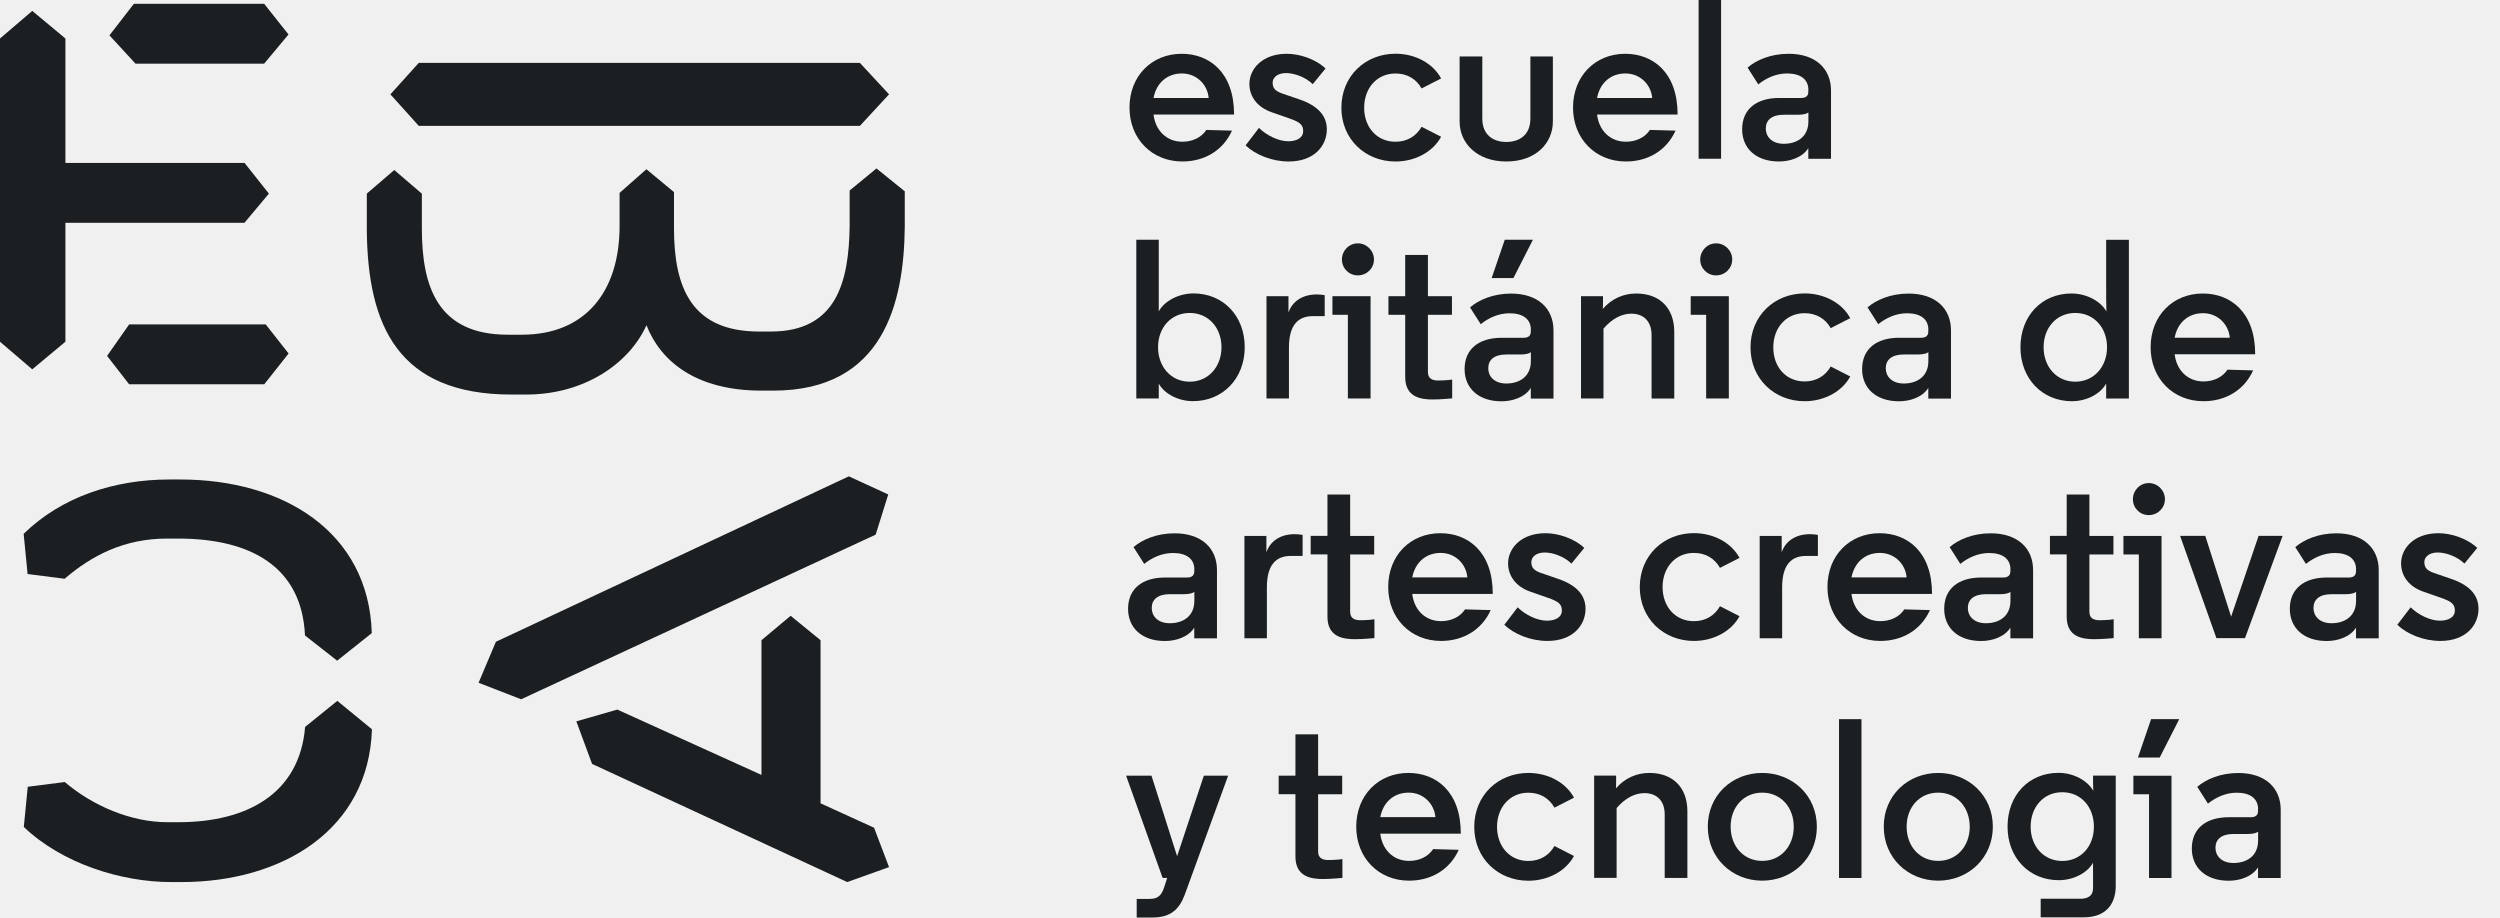
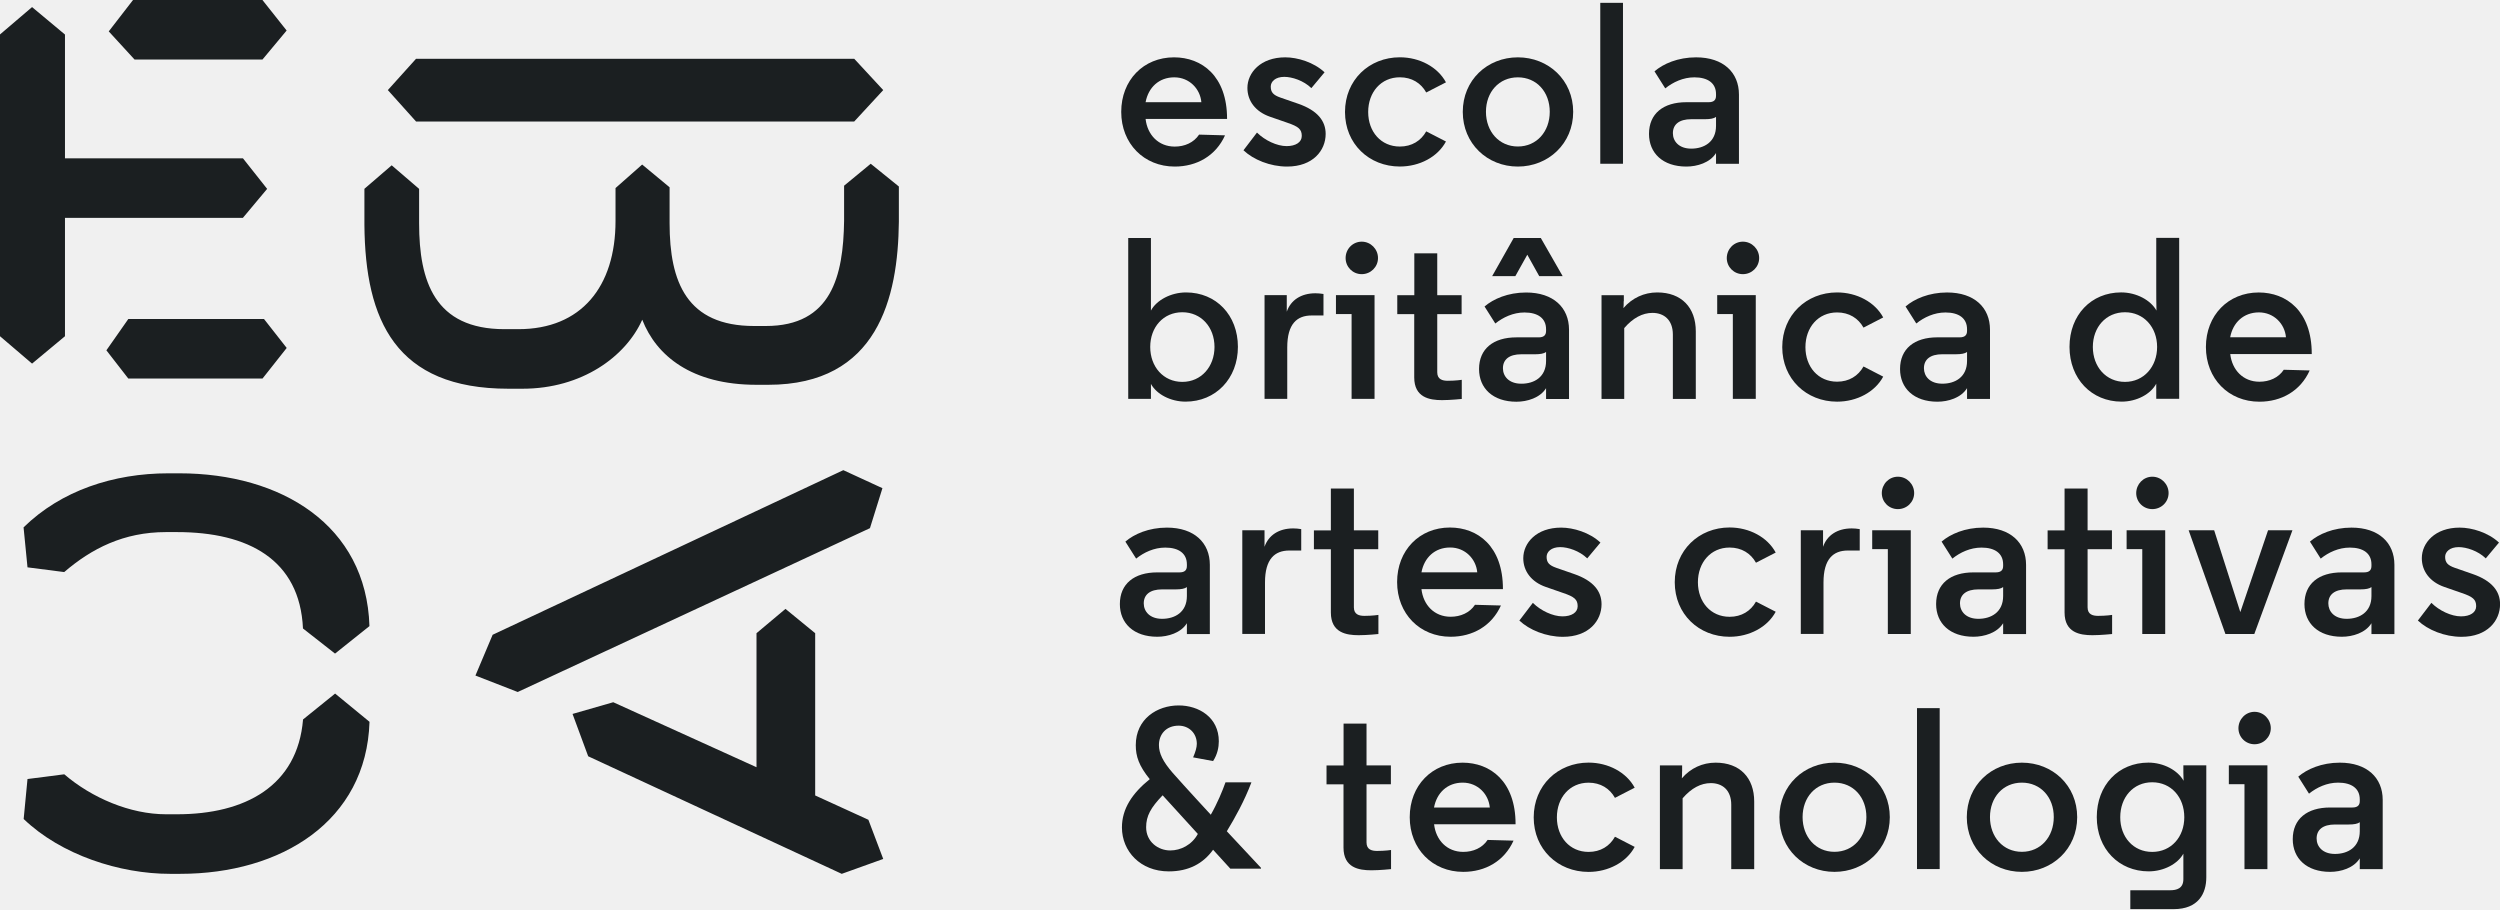
- <svg xmlns="http://www.w3.org/2000/svg" width="109" height="40" viewBox="0 0 109 40" fill="none">
-   <g clip-path="url(#clip0_610_459)">
-     <path d="M1.407 0.475L2.852 1.679V7.103H10.662L11.724 8.441L10.659 9.713H2.852V14.899L1.407 16.103L0 14.899V1.679L1.407 0.475ZM5.631 14.144H11.586L12.583 15.413L11.521 16.755H5.631L4.669 15.517L5.631 14.144ZM5.838 0.165H11.517L12.579 1.503L11.517 2.775H5.907L4.772 1.541L5.838 0.165ZM37.49 2.741L38.762 4.113L37.49 5.489H18.259L17.021 4.113L18.259 2.741H37.49ZM15.99 8.444L17.19 7.413L18.393 8.444V9.958C18.393 12.499 19.079 14.593 22.138 14.593H22.755C25.503 14.593 27.014 12.738 27.014 9.851V8.41L28.183 7.379L29.386 8.375V9.955C29.386 12.531 30.141 14.455 33.097 14.455H33.61C36.497 14.455 37.01 12.255 37.045 9.851V8.306L38.214 7.344L39.448 8.341V9.886C39.414 13.217 38.521 17.031 33.714 17.031H33.2C30.348 17.031 28.803 15.758 28.186 14.179C27.465 15.793 25.541 17.203 22.931 17.203H22.31C17.366 17.203 16.028 14.217 15.993 10.024V8.444H15.99ZM25.814 33.306L25.128 31.451L26.914 30.938L33.2 33.786V27.913L34.472 26.848L35.776 27.913V35.024L38.11 36.089L38.762 37.806L36.941 38.458L25.814 33.306ZM37.01 20.768L38.728 21.558L38.179 23.31L22.721 30.489L20.866 29.768L21.621 27.982L37.01 20.768ZM14.707 30.558L16.217 31.796C16.079 36.158 12.335 38.458 7.907 38.458H7.459C5.259 38.458 2.686 37.634 1.038 36.055L1.21 34.303L2.824 34.096C4.028 35.127 5.71 35.848 7.29 35.848H7.772C10.762 35.848 13.062 34.613 13.303 31.693L14.707 30.558ZM13.297 27.706C13.159 24.682 10.893 23.482 7.766 23.482H7.283C5.428 23.482 4.021 24.203 2.817 25.234L1.203 25.027L1.031 23.275C2.679 21.662 4.979 20.906 7.386 20.906H7.866C12.331 20.906 16.076 23.175 16.21 27.603L14.7 28.806L13.297 27.706Z" fill="#1B1F21" />
-     <path d="M53.805 4.993H50.294C50.374 5.676 50.85 6.179 51.55 6.179C51.974 6.179 52.37 6.01 52.598 5.665L53.715 5.696C53.319 6.576 52.498 7.041 51.55 7.041C50.225 7.041 49.246 6.052 49.246 4.69C49.246 3.324 50.205 2.345 51.522 2.345C52.719 2.345 53.805 3.145 53.805 4.986V4.993ZM50.294 4.272H52.698C52.65 3.7 52.184 3.203 51.532 3.203C50.867 3.203 50.412 3.638 50.294 4.272Z" fill="#1B1F21" />
-     <path d="M57.236 3.669C56.898 3.341 56.405 3.186 56.07 3.186C55.684 3.186 55.487 3.393 55.487 3.6C55.487 3.848 55.598 3.965 55.901 4.076L56.674 4.341C57.505 4.627 57.85 5.083 57.85 5.638C57.85 6.352 57.305 7.041 56.188 7.041C55.456 7.041 54.732 6.745 54.308 6.338L54.891 5.576C55.229 5.91 55.75 6.159 56.167 6.159C56.563 6.159 56.819 5.99 56.819 5.724C56.819 5.438 56.681 5.321 56.184 5.152L55.443 4.893C54.819 4.676 54.474 4.21 54.474 3.659C54.474 3.007 55.036 2.345 56.105 2.345C56.629 2.345 57.332 2.552 57.794 2.986L57.236 3.669Z" fill="#1B1F21" />
-     <path d="M60.843 6.18C61.356 6.18 61.753 5.931 61.981 5.528L62.832 5.962C62.477 6.625 61.694 7.042 60.846 7.042C59.522 7.042 58.484 6.062 58.484 4.697C58.484 3.321 59.522 2.342 60.846 2.342C61.698 2.342 62.477 2.756 62.832 3.421L61.981 3.856C61.753 3.449 61.356 3.204 60.843 3.204C60.032 3.204 59.477 3.845 59.477 4.697C59.477 5.549 60.032 6.18 60.843 6.18Z" fill="#1B1F21" />
-     <path d="M63.639 5.3V2.462H64.629V5.172C64.629 5.876 65.094 6.189 65.677 6.189C66.26 6.189 66.725 5.872 66.725 5.172V2.462H67.705V5.3C67.705 6.238 66.963 7.041 65.677 7.041C64.391 7.041 63.639 6.238 63.639 5.3Z" fill="#1B1F21" />
-     <path d="M73.143 4.993H69.632C69.712 5.676 70.188 6.179 70.888 6.179C71.312 6.179 71.708 6.01 71.936 5.665L73.053 5.696C72.656 6.576 71.836 7.041 70.888 7.041C69.563 7.041 68.584 6.052 68.584 4.69C68.584 3.324 69.543 2.345 70.86 2.345C72.056 2.345 73.143 3.145 73.143 4.986V4.993ZM69.632 4.272H72.036C71.988 3.7 71.522 3.203 70.87 3.203C70.205 3.203 69.75 3.638 69.632 4.272Z" fill="#1B1F21" />
-     <path d="M75.039 6.921H74.06V0H75.039V6.921Z" fill="#1B1F21" />
-     <path d="M78.846 3.924C78.846 3.448 78.491 3.203 77.915 3.203C77.432 3.203 76.995 3.41 76.66 3.679L76.195 2.948C76.57 2.621 77.201 2.345 77.984 2.345C79.16 2.345 79.832 2.996 79.832 3.948V6.924H78.843V6.459C78.584 6.872 78.032 7.041 77.567 7.041C76.55 7.041 75.957 6.459 75.957 5.638C75.957 4.769 76.57 4.272 77.567 4.272H78.525C78.753 4.272 78.843 4.172 78.843 3.996V3.924H78.846ZM78.846 5.29V4.903C78.757 4.972 78.598 5.003 78.37 5.003H77.777C77.253 5.003 76.988 5.231 76.988 5.607C76.988 5.952 77.246 6.269 77.777 6.269C78.332 6.269 78.846 5.983 78.846 5.29Z" fill="#1B1F21" />
-     <path d="M50.522 17.373H49.543V10.452H50.522V13.576C50.76 13.132 51.381 12.793 52.036 12.793C53.332 12.793 54.27 13.773 54.27 15.138C54.27 16.504 53.312 17.49 52.015 17.49C51.374 17.49 50.77 17.173 50.522 16.728V17.373ZM50.491 15.138C50.491 15.99 51.053 16.642 51.874 16.642C52.684 16.642 53.257 15.99 53.257 15.138C53.257 14.287 52.684 13.645 51.874 13.645C51.053 13.645 50.491 14.29 50.491 15.138Z" fill="#1B1F21" />
-     <path d="M57.76 13.783H57.246C56.612 13.783 56.198 14.148 56.198 15.159V17.372H55.219V12.914H56.177V13.627C56.346 13.134 56.791 12.838 57.412 12.838C57.522 12.838 57.639 12.848 57.757 12.869V13.783H57.76Z" fill="#1B1F21" />
-     <path d="M59.757 17.372H58.767V13.724H58.094V12.914H59.757V17.372ZM59.201 10.61C59.588 10.61 59.905 10.928 59.905 11.314C59.905 11.7 59.588 12.007 59.201 12.007C58.815 12.007 58.508 11.7 58.508 11.314C58.508 10.928 58.815 10.61 59.201 10.61Z" fill="#1B1F21" />
-     <path d="M62.257 11.114V12.914H63.305V13.725H62.257V16.225C62.257 16.532 62.484 16.59 62.712 16.59C63.056 16.59 63.315 16.549 63.315 16.549V17.369C63.315 17.369 62.829 17.418 62.463 17.418C61.929 17.418 61.267 17.307 61.267 16.438V13.725H60.536V12.914H61.267V11.114H62.257Z" fill="#1B1F21" />
-     <path d="M66.746 14.38C66.746 13.904 66.391 13.659 65.815 13.659C65.329 13.659 64.894 13.866 64.56 14.135L64.094 13.404C64.47 13.076 65.101 12.8 65.884 12.8C67.06 12.8 67.732 13.452 67.732 14.404V17.38H66.743V16.914C66.484 17.328 65.932 17.497 65.467 17.497C64.45 17.497 63.856 16.914 63.856 16.093C63.856 15.225 64.47 14.728 65.467 14.728H66.425C66.653 14.728 66.743 14.628 66.743 14.452V14.38H66.746ZM66.746 15.742V15.356C66.656 15.425 66.498 15.456 66.27 15.456H65.677C65.153 15.456 64.888 15.683 64.888 16.059C64.888 16.404 65.146 16.721 65.677 16.721C66.232 16.721 66.746 16.435 66.746 15.742ZM65.608 10.452H66.836L65.984 12.125H65.036L65.608 10.452Z" fill="#1B1F21" />
-     <path d="M69.891 13.173C69.891 13.3 69.891 13.38 69.881 13.469C70.257 13.035 70.77 12.797 71.336 12.797C72.384 12.797 72.998 13.449 72.998 14.469V17.376H72.008V14.607C72.008 13.973 71.622 13.676 71.129 13.676C70.705 13.676 70.287 13.893 69.912 14.328V17.373H68.932V12.914H69.891V13.173Z" fill="#1B1F21" />
-     <path d="M75.377 17.372H74.388V13.724H73.715V12.914H75.377V17.372ZM74.822 10.61C75.208 10.61 75.525 10.928 75.525 11.314C75.525 11.7 75.208 12.007 74.822 12.007C74.436 12.007 74.129 11.7 74.129 11.314C74.132 10.928 74.436 10.61 74.822 10.61Z" fill="#1B1F21" />
-     <path d="M78.681 16.631C79.194 16.631 79.591 16.383 79.819 15.979L80.67 16.414C80.315 17.076 79.532 17.493 78.684 17.493C77.36 17.493 76.322 16.514 76.322 15.148C76.322 13.772 77.36 12.793 78.684 12.793C79.536 12.793 80.315 13.207 80.67 13.872L79.819 14.307C79.591 13.9 79.194 13.655 78.681 13.655C77.87 13.655 77.315 14.296 77.315 15.148C77.315 16 77.867 16.631 78.681 16.631Z" fill="#1B1F21" />
-     <path d="M84.077 14.379C84.077 13.903 83.722 13.658 83.146 13.658C82.663 13.658 82.225 13.865 81.891 14.134L81.425 13.403C81.801 13.076 82.432 12.8 83.215 12.8C84.391 12.8 85.063 13.451 85.063 14.403V17.379H84.074V16.914C83.815 17.327 83.263 17.496 82.798 17.496C81.781 17.496 81.188 16.914 81.188 16.093C81.188 15.224 81.801 14.727 82.798 14.727H83.757C83.984 14.727 84.074 14.627 84.074 14.451V14.379H84.077ZM84.077 15.741V15.355C83.988 15.424 83.829 15.455 83.601 15.455H83.008C82.484 15.455 82.219 15.683 82.219 16.058C82.219 16.403 82.477 16.721 83.008 16.721C83.563 16.721 84.077 16.434 84.077 15.741Z" fill="#1B1F21" />
-     <path d="M91.829 16.721C91.591 17.165 90.988 17.493 90.336 17.493C89.039 17.493 88.091 16.503 88.091 15.141C88.091 13.776 89.022 12.796 90.315 12.796C90.977 12.796 91.591 13.134 91.839 13.579C91.829 13.272 91.829 12.907 91.829 12.562V10.455H92.819V17.376H91.829V16.721ZM89.101 15.138C89.101 15.99 89.663 16.641 90.484 16.641C91.294 16.641 91.867 15.99 91.867 15.138C91.867 14.286 91.294 13.645 90.484 13.645C89.663 13.645 89.101 14.29 89.101 15.138Z" fill="#1B1F21" />
-     <path d="M98.326 15.445H94.815C94.894 16.128 95.37 16.631 96.07 16.631C96.494 16.631 96.891 16.462 97.119 16.118L98.236 16.149C97.839 17.028 97.019 17.493 96.07 17.493C94.746 17.493 93.767 16.504 93.767 15.142C93.767 13.776 94.725 12.797 96.043 12.797C97.239 12.797 98.326 13.597 98.326 15.438V15.445ZM94.815 14.725H97.219C97.17 14.152 96.705 13.655 96.053 13.655C95.388 13.655 94.932 14.09 94.815 14.725Z" fill="#1B1F21" />
-     <path d="M52.074 24.831C52.074 24.355 51.719 24.111 51.143 24.111C50.657 24.111 50.222 24.317 49.888 24.586L49.422 23.855C49.798 23.528 50.429 23.252 51.212 23.252C52.388 23.252 53.06 23.904 53.06 24.855V27.831H52.07V27.366C51.812 27.779 51.26 27.948 50.794 27.948C49.777 27.948 49.184 27.366 49.184 26.545C49.184 25.676 49.798 25.18 50.794 25.18H51.753C51.981 25.18 52.07 25.079 52.07 24.904V24.831H52.074ZM52.074 26.193V25.807C51.984 25.876 51.825 25.907 51.598 25.907H51.005C50.481 25.907 50.215 26.135 50.215 26.511C50.215 26.855 50.474 27.173 51.005 27.173C51.56 27.173 52.074 26.886 52.074 26.193Z" fill="#1B1F21" />
-     <path d="M56.798 24.238H56.284C55.65 24.238 55.236 24.604 55.236 25.614V27.828H54.257V23.366H55.215V24.08C55.384 23.587 55.829 23.29 56.45 23.29C56.56 23.29 56.677 23.3 56.794 23.321V24.238H56.798Z" fill="#1B1F21" />
-     <path d="M58.867 21.566V23.366H59.915V24.176H58.867V26.676C58.867 26.983 59.094 27.042 59.322 27.042C59.667 27.042 59.925 27 59.925 27V27.821C59.925 27.821 59.439 27.869 59.074 27.869C58.539 27.869 57.877 27.759 57.877 26.89V24.173H57.146V23.363H57.877V21.562H58.867V21.566Z" fill="#1B1F21" />
-     <path d="M65.084 25.896H61.574C61.653 26.579 62.129 27.082 62.829 27.082C63.253 27.082 63.65 26.914 63.877 26.569L64.995 26.6C64.598 27.479 63.777 27.945 62.829 27.945C61.505 27.945 60.526 26.955 60.526 25.593C60.526 24.227 61.484 23.248 62.801 23.248C63.998 23.248 65.084 24.048 65.084 25.889V25.896ZM61.574 25.176H63.977C63.929 24.603 63.463 24.107 62.812 24.107C62.15 24.107 61.694 24.545 61.574 25.176Z" fill="#1B1F21" />
-     <path d="M68.515 24.572C68.177 24.245 67.684 24.089 67.35 24.089C66.963 24.089 66.767 24.296 66.767 24.503C66.767 24.752 66.877 24.869 67.181 24.979L67.953 25.245C68.784 25.531 69.129 25.986 69.129 26.541C69.129 27.255 68.584 27.945 67.467 27.945C66.736 27.945 66.012 27.648 65.588 27.241L66.17 26.479C66.508 26.814 67.029 27.062 67.446 27.062C67.843 27.062 68.098 26.893 68.098 26.627C68.098 26.341 67.96 26.224 67.463 26.055L66.722 25.796C66.098 25.579 65.753 25.114 65.753 24.562C65.753 23.91 66.315 23.248 67.384 23.248C67.908 23.248 68.612 23.455 69.074 23.889L68.515 24.572Z" fill="#1B1F21" />
-     <path d="M73.853 27.083C74.367 27.083 74.763 26.835 74.991 26.431L75.843 26.866C75.487 27.528 74.705 27.945 73.856 27.945C72.532 27.945 71.494 26.966 71.494 25.6C71.494 24.224 72.532 23.245 73.856 23.245C74.708 23.245 75.487 23.659 75.843 24.324L74.991 24.759C74.763 24.352 74.367 24.107 73.853 24.107C73.043 24.107 72.488 24.749 72.488 25.6C72.491 26.452 73.043 27.083 73.853 27.083Z" fill="#1B1F21" />
-     <path d="M79.263 24.238H78.75C78.115 24.238 77.701 24.604 77.701 25.614V27.828H76.722V23.366H77.681V24.08C77.85 23.587 78.294 23.29 78.915 23.29C79.025 23.29 79.143 23.3 79.26 23.321V24.238H79.263Z" fill="#1B1F21" />
-     <path d="M84.236 25.896H80.725C80.805 26.579 81.281 27.082 81.981 27.082C82.405 27.082 82.801 26.914 83.029 26.569L84.146 26.6C83.75 27.479 82.929 27.945 81.981 27.945C80.657 27.945 79.677 26.955 79.677 25.593C79.677 24.227 80.636 23.248 81.953 23.248C83.15 23.248 84.236 24.048 84.236 25.889V25.896ZM80.725 25.176H83.129C83.081 24.603 82.615 24.107 81.963 24.107C81.298 24.107 80.846 24.545 80.725 25.176Z" fill="#1B1F21" />
-     <path d="M87.656 24.831C87.656 24.355 87.301 24.111 86.725 24.111C86.243 24.111 85.805 24.317 85.47 24.586L85.005 23.855C85.381 23.528 86.012 23.252 86.794 23.252C87.97 23.252 88.643 23.904 88.643 24.855V27.831H87.653V27.366C87.394 27.779 86.843 27.948 86.377 27.948C85.36 27.948 84.767 27.366 84.767 26.545C84.767 25.676 85.381 25.18 86.377 25.18H87.336C87.563 25.18 87.653 25.079 87.653 24.904V24.831H87.656ZM87.656 26.193V25.807C87.567 25.876 87.408 25.907 87.181 25.907H86.588C86.063 25.907 85.798 26.135 85.798 26.511C85.798 26.855 86.056 27.173 86.588 27.173C87.143 27.173 87.656 26.886 87.656 26.193Z" fill="#1B1F21" />
-     <path d="M91.098 21.566V23.366H92.146V24.176H91.098V26.676C91.098 26.983 91.325 27.042 91.553 27.042C91.898 27.042 92.156 27 92.156 27V27.821C92.156 27.821 91.67 27.869 91.305 27.869C90.77 27.869 90.108 27.759 90.108 26.89V24.173H89.377V23.363H90.108V21.562H91.098V21.566Z" fill="#1B1F21" />
-     <path d="M94.243 27.828H93.253V24.176H92.581V23.366H94.243V27.828ZM93.688 21.062C94.074 21.062 94.391 21.38 94.391 21.766C94.391 22.152 94.074 22.459 93.688 22.459C93.301 22.459 92.994 22.152 92.994 21.766C92.994 21.38 93.301 21.062 93.688 21.062Z" fill="#1B1F21" />
-     <path d="M97.277 26.886L98.474 23.365H99.522L97.881 27.824H96.636L95.053 23.365H96.15L97.277 26.886Z" fill="#1B1F21" />
-     <path d="M102.725 24.831C102.725 24.355 102.37 24.111 101.794 24.111C101.308 24.111 100.874 24.317 100.539 24.586L100.074 23.855C100.45 23.528 101.081 23.252 101.863 23.252C103.039 23.252 103.712 23.904 103.712 24.855V27.831H102.722V27.366C102.463 27.779 101.912 27.948 101.446 27.948C100.429 27.948 99.836 27.366 99.836 26.545C99.836 25.676 100.45 25.18 101.446 25.18H102.405C102.632 25.18 102.722 25.079 102.722 24.904V24.831H102.725ZM102.725 26.193V25.807C102.636 25.876 102.477 25.907 102.25 25.907H101.657C101.132 25.907 100.867 26.135 100.867 26.511C100.867 26.855 101.125 27.173 101.657 27.173C102.212 27.173 102.725 26.886 102.725 26.193Z" fill="#1B1F21" />
-     <path d="M107.45 24.572C107.112 24.245 106.619 24.089 106.284 24.089C105.898 24.089 105.701 24.296 105.701 24.503C105.701 24.752 105.812 24.869 106.115 24.979L106.888 25.245C107.719 25.531 108.063 25.986 108.063 26.541C108.063 27.255 107.519 27.945 106.401 27.945C105.67 27.945 104.946 27.648 104.522 27.241L105.105 26.479C105.443 26.814 105.963 27.062 106.381 27.062C106.777 27.062 107.032 26.893 107.032 26.627C107.032 26.341 106.894 26.224 106.398 26.055L105.657 25.796C105.032 25.579 104.688 25.114 104.688 24.562C104.688 23.91 105.25 23.248 106.319 23.248C106.843 23.248 107.546 23.455 108.008 23.889L107.45 24.572Z" fill="#1B1F21" />
-     <path d="M50.888 38.279H50.691L49.098 33.82H50.205L51.322 37.331L52.488 33.82H53.546L51.657 39.003C51.419 39.645 51.043 40.003 50.253 40.003H49.56V39.193H50.105C50.46 39.193 50.629 39.075 50.757 38.689L50.888 38.279Z" fill="#1B1F21" />
-     <path d="M57.47 32.021V33.821H58.519V34.631H57.47V37.131C57.47 37.438 57.698 37.497 57.925 37.497C58.27 37.497 58.529 37.456 58.529 37.456V38.276C58.529 38.276 58.043 38.325 57.677 38.325C57.143 38.325 56.481 38.214 56.481 37.345V34.628H55.75V33.818H56.481V32.018H57.47V32.021Z" fill="#1B1F21" />
-     <path d="M63.691 36.349H60.181C60.26 37.031 60.736 37.535 61.436 37.535C61.86 37.535 62.257 37.366 62.484 37.021L63.601 37.052C63.205 37.931 62.384 38.397 61.436 38.397C60.112 38.397 59.132 37.407 59.132 36.045C59.132 34.679 60.091 33.7 61.408 33.7C62.605 33.7 63.691 34.5 63.691 36.342V36.349ZM60.181 35.628H62.584C62.536 35.055 62.07 34.559 61.419 34.559C60.753 34.559 60.298 34.997 60.181 35.628Z" fill="#1B1F21" />
-     <path d="M66.636 37.538C67.15 37.538 67.546 37.29 67.774 36.886L68.626 37.321C68.27 37.983 67.488 38.4 66.639 38.4C65.315 38.4 64.277 37.421 64.277 36.055C64.277 34.679 65.315 33.7 66.639 33.7C67.491 33.7 68.27 34.114 68.626 34.779L67.774 35.214C67.546 34.807 67.15 34.562 66.636 34.562C65.826 34.562 65.27 35.204 65.27 36.055C65.274 36.904 65.826 37.538 66.636 37.538Z" fill="#1B1F21" />
-     <path d="M70.463 34.076C70.463 34.204 70.463 34.283 70.453 34.373C70.829 33.938 71.343 33.7 71.908 33.7C72.957 33.7 73.57 34.352 73.57 35.373V38.279H72.581V35.511C72.581 34.876 72.195 34.58 71.701 34.58C71.277 34.58 70.86 34.797 70.484 35.231V38.276H69.505V33.817H70.463V34.076Z" fill="#1B1F21" />
-     <path d="M76.832 33.7C78.146 33.7 79.215 34.679 79.215 36.045C79.215 37.41 78.146 38.397 76.832 38.397C75.518 38.397 74.46 37.407 74.46 36.045C74.456 34.679 75.515 33.7 76.832 33.7ZM76.832 34.559C76.022 34.559 75.456 35.193 75.456 36.042C75.456 36.893 76.018 37.535 76.832 37.535C77.642 37.535 78.208 36.893 78.208 36.042C78.205 35.193 77.642 34.559 76.832 34.559Z" fill="#1B1F21" />
-     <path d="M81.16 38.28H80.181V31.355H81.16V38.28Z" fill="#1B1F21" />
-     <path d="M84.505 33.7C85.819 33.7 86.888 34.679 86.888 36.045C86.888 37.41 85.819 38.397 84.505 38.397C83.191 38.397 82.132 37.407 82.132 36.045C82.129 34.679 83.188 33.7 84.505 33.7ZM84.505 34.559C83.695 34.559 83.129 35.193 83.129 36.042C83.129 36.893 83.691 37.535 84.505 37.535C85.315 37.535 85.881 36.893 85.881 36.042C85.877 35.193 85.315 34.559 84.505 34.559Z" fill="#1B1F21" />
-     <path d="M92.246 33.817V38.631C92.246 39.324 91.901 39.996 90.843 39.996H88.974V39.186H90.694C90.96 39.186 91.257 39.117 91.257 38.71V37.614C91.019 38.048 90.415 38.376 89.763 38.376C88.477 38.376 87.529 37.407 87.529 36.041C87.529 34.665 88.46 33.696 89.753 33.696C90.405 33.696 91.019 34.034 91.267 34.479C91.267 34.379 91.257 34.272 91.257 34.134V33.817H92.246ZM89.912 37.538C90.732 37.538 91.294 36.896 91.294 36.045C91.294 35.182 90.732 34.541 89.912 34.541C89.101 34.541 88.536 35.182 88.536 36.045C88.536 36.893 89.101 37.538 89.912 37.538Z" fill="#1B1F21" />
-     <path d="M94.677 38.28H93.698V34.631H93.015V33.821H94.677V38.28ZM93.787 31.355H95.015L94.163 33.028H93.215L93.787 31.355Z" fill="#1B1F21" />
-     <path d="M98.453 35.282C98.453 34.807 98.098 34.562 97.522 34.562C97.036 34.562 96.601 34.769 96.267 35.038L95.801 34.307C96.177 33.979 96.808 33.703 97.591 33.703C98.767 33.703 99.439 34.355 99.439 35.307V38.282H98.45V37.817C98.191 38.231 97.639 38.4 97.174 38.4C96.156 38.4 95.563 37.817 95.563 36.996C95.563 36.127 96.177 35.631 97.174 35.631H98.132C98.36 35.631 98.45 35.531 98.45 35.355V35.282H98.453ZM98.453 36.648V36.262C98.363 36.331 98.205 36.362 97.977 36.362H97.384C96.86 36.362 96.594 36.589 96.594 36.965C96.594 37.31 96.853 37.627 97.384 37.627C97.939 37.624 98.453 37.338 98.453 36.648Z" fill="#1B1F21" />
+ <svg xmlns="http://www.w3.org/2000/svg" width="110" height="40" viewBox="0 0 110 40" fill="none">
+   <g clip-path="url(#clip0_20_4459)">
+     <path d="M1.411 0.312L2.859 1.52V6.966H10.69L11.754 8.31L10.686 9.587H2.859V14.794L1.411 15.999L0 14.794V1.516L1.411 0.312ZM5.646 14.036H11.616L12.615 15.31L11.55 16.657H5.646L4.681 15.414L5.646 14.036ZM5.853 0H11.547L12.612 1.343L11.547 2.621H5.922L4.785 1.381L5.853 0ZM37.586 2.586L38.862 3.964L37.586 5.346H18.306L17.065 3.964L18.306 2.586H37.586ZM16.031 8.31L17.234 7.274L18.441 8.31V9.83C18.441 12.381 19.128 14.483 22.195 14.483H22.814C25.569 14.483 27.083 12.62 27.083 9.722V8.275L28.255 7.24L29.462 8.24V9.826C29.462 12.412 30.219 14.344 33.182 14.344H33.697C36.591 14.344 37.106 12.135 37.14 9.722V8.171L38.312 7.205L39.55 8.206V9.757C39.515 13.101 38.62 16.931 33.801 16.931H33.286C30.427 16.931 28.878 15.653 28.259 14.067C27.536 15.688 25.607 17.104 22.99 17.104H22.368C17.41 17.104 16.069 14.105 16.034 9.895V8.31H16.031ZM25.88 33.276L25.192 31.413L26.983 30.898L33.286 33.758V27.861L34.561 26.791L35.868 27.861V35L38.209 36.07L38.862 37.794L37.037 38.449L25.88 33.276ZM37.106 20.687L38.827 21.48L38.278 23.239L22.779 30.448L20.919 29.724L21.676 27.93L37.106 20.687ZM14.745 30.517L16.259 31.76C16.121 36.14 12.366 38.449 7.927 38.449H7.478C5.272 38.449 2.693 37.621 1.041 36.036L1.21 34.277L2.828 34.069C4.035 35.104 5.722 35.828 7.305 35.828H7.789C10.786 35.828 13.092 34.588 13.334 31.656L14.745 30.517ZM13.331 27.653C13.193 24.617 10.921 23.412 7.786 23.412H7.302C5.442 23.412 4.031 24.136 2.825 25.171L1.21 24.963L1.037 23.204C2.69 21.584 4.996 20.826 7.409 20.826H7.889C12.366 20.826 16.121 23.104 16.256 27.549L14.741 28.758L13.331 27.653Z" fill="#1B1F21" />
+     <path d="M53.994 5.234H50.406C50.485 5.934 50.973 6.45 51.688 6.45C52.124 6.45 52.525 6.277 52.76 5.923L53.901 5.955C53.496 6.855 52.66 7.329 51.688 7.329C50.333 7.329 49.334 6.318 49.334 4.923C49.334 3.528 50.312 2.523 51.657 2.523C52.881 2.523 53.991 3.344 53.991 5.224V5.234H53.994ZM50.406 4.497H52.86C52.809 3.912 52.335 3.403 51.668 3.403C50.993 3.403 50.527 3.849 50.406 4.497Z" fill="#1B1F21" />
+     <path d="M57.7 3.877C57.358 3.545 56.853 3.382 56.507 3.382C56.113 3.382 55.913 3.593 55.913 3.808C55.913 4.061 56.023 4.182 56.338 4.293L57.126 4.566C57.973 4.861 58.329 5.324 58.329 5.892C58.329 6.619 57.772 7.329 56.632 7.329C55.885 7.329 55.145 7.024 54.713 6.612L55.307 5.833C55.65 6.176 56.186 6.429 56.611 6.429C57.015 6.429 57.278 6.256 57.278 5.982C57.278 5.688 57.136 5.567 56.632 5.397L55.874 5.134C55.238 4.912 54.886 4.435 54.886 3.87C54.886 3.202 55.463 2.523 56.552 2.523C57.088 2.523 57.803 2.735 58.281 3.181L57.7 3.877Z" fill="#1B1F21" />
+     <path d="M61.593 6.448C62.118 6.448 62.523 6.195 62.754 5.78L63.622 6.226C63.259 6.905 62.461 7.327 61.593 7.327C60.238 7.327 59.18 6.327 59.18 4.928C59.18 3.522 60.241 2.521 61.593 2.521C62.461 2.521 63.259 2.947 63.622 3.623L62.754 4.069C62.523 3.654 62.118 3.401 61.593 3.401C60.763 3.401 60.2 4.059 60.2 4.928C60.2 5.797 60.763 6.448 61.593 6.448Z" fill="#1B1F21" />
+     <path d="M66.786 2.523C68.131 2.523 69.22 3.524 69.22 4.923C69.22 6.318 68.127 7.329 66.786 7.329C65.441 7.329 64.362 6.318 64.362 4.923C64.362 3.524 65.441 2.523 66.786 2.523ZM66.786 3.403C65.956 3.403 65.382 4.05 65.382 4.919C65.382 5.788 65.96 6.446 66.786 6.446C67.615 6.446 68.189 5.788 68.189 4.919C68.189 4.05 67.615 3.403 66.786 3.403Z" fill="#1B1F21" />
+     <path d="M71.411 0.125H70.412V7.205H71.411V0.125Z" fill="#1B1F21" />
+     <path d="M75.505 4.14C75.505 3.656 75.142 3.403 74.554 3.403C74.06 3.403 73.614 3.614 73.271 3.888L72.798 3.14C73.181 2.807 73.828 2.523 74.627 2.523C75.83 2.523 76.514 3.192 76.514 4.161V7.208H75.505V6.734C75.242 7.159 74.675 7.329 74.201 7.329C73.161 7.329 72.556 6.734 72.556 5.892C72.556 5.002 73.181 4.497 74.201 4.497H75.18C75.411 4.497 75.505 4.397 75.505 4.213V4.14ZM75.505 5.539V5.144C75.415 5.214 75.252 5.245 75.021 5.245H74.416C73.88 5.245 73.607 5.477 73.607 5.861C73.607 6.214 73.87 6.54 74.416 6.54C74.979 6.54 75.505 6.245 75.505 5.539Z" fill="#1B1F21" />
+     <path d="M50.641 17.551H49.642V10.471H50.641V13.666C50.883 13.209 51.519 12.867 52.186 12.867C53.51 12.867 54.468 13.867 54.468 15.262C54.468 16.658 53.489 17.672 52.165 17.672C51.508 17.672 50.893 17.35 50.641 16.893V17.551ZM50.61 15.266C50.61 16.135 51.187 16.803 52.023 16.803C52.853 16.803 53.438 16.135 53.438 15.266C53.438 14.397 52.853 13.739 52.023 13.739C51.184 13.739 50.61 14.397 50.61 15.266Z" fill="#1B1F21" />
+     <path d="M58.236 13.881H57.711C57.064 13.881 56.639 14.255 56.639 15.286V17.551H55.64V12.987H56.618V13.714C56.791 13.209 57.244 12.904 57.88 12.904C57.99 12.904 58.111 12.915 58.233 12.935V13.881H58.236Z" fill="#1B1F21" />
+     <path d="M60.48 17.55H59.47V13.818H58.782V12.987H60.48V17.55ZM59.916 10.633C60.31 10.633 60.632 10.958 60.632 11.353C60.632 11.748 60.31 12.063 59.916 12.063C59.522 12.063 59.207 11.748 59.207 11.353C59.207 10.955 59.522 10.633 59.916 10.633Z" fill="#1B1F21" />
+     <path d="M63.239 11.148V12.99H64.311V13.821H63.239V16.38C63.239 16.695 63.471 16.754 63.703 16.754C64.055 16.754 64.318 16.712 64.318 16.712V17.554C64.318 17.554 63.824 17.606 63.45 17.606C62.904 17.606 62.226 17.495 62.226 16.605V13.821H61.48V12.99H62.23V11.148H63.239Z" fill="#1B1F21" />
+     <path d="M68.027 14.487C68.027 14.002 67.664 13.749 67.076 13.749C66.582 13.749 66.136 13.961 65.794 14.234L65.32 13.486C65.704 13.154 66.35 12.87 67.149 12.87C68.352 12.87 69.037 13.538 69.037 14.508V17.555H68.027V17.08C67.764 17.506 67.197 17.676 66.724 17.676C65.683 17.676 65.078 17.08 65.078 16.239C65.078 15.349 65.704 14.844 66.724 14.844H67.702C67.934 14.844 68.027 14.743 68.027 14.56V14.487ZM66.603 10.471H67.795L68.757 12.15H67.726L67.201 11.208L66.675 12.15H65.655L66.603 10.471ZM68.027 15.882V15.488C67.937 15.557 67.775 15.588 67.543 15.588H66.938C66.402 15.588 66.129 15.82 66.129 16.204C66.129 16.558 66.392 16.883 66.938 16.883C67.502 16.886 68.027 16.592 68.027 15.882Z" fill="#1B1F21" />
+     <path d="M71.442 13.252C71.442 13.383 71.442 13.463 71.431 13.556C71.815 13.11 72.341 12.867 72.918 12.867C73.99 12.867 74.615 13.536 74.615 14.578V17.552H73.606V14.72C73.606 14.072 73.212 13.767 72.707 13.767C72.272 13.767 71.85 13.989 71.466 14.436V17.552H70.467V12.988H71.449V13.252H71.442Z" fill="#1B1F21" />
+     <path d="M77.254 17.55H76.245V13.818H75.557V12.987H77.254V17.55ZM76.687 10.633C77.081 10.633 77.403 10.958 77.403 11.353C77.403 11.748 77.081 12.063 76.687 12.063C76.293 12.063 75.978 11.748 75.978 11.353C75.982 10.955 76.293 10.633 76.687 10.633Z" fill="#1B1F21" />
+     <path d="M80.832 16.794C81.358 16.794 81.762 16.541 81.994 16.125L82.861 16.572C82.498 17.25 81.7 17.673 80.832 17.673C79.477 17.673 78.419 16.672 78.419 15.274C78.419 13.868 79.48 12.867 80.832 12.867C81.7 12.867 82.498 13.293 82.861 13.968L81.994 14.415C81.762 13.999 81.358 13.747 80.832 13.747C80.002 13.747 79.439 14.404 79.439 15.274C79.439 16.143 80.002 16.794 80.832 16.794Z" fill="#1B1F21" />
+     <path d="M86.55 14.486C86.55 14.001 86.188 13.749 85.6 13.749C85.106 13.749 84.659 13.96 84.317 14.233L83.844 13.486C84.227 13.153 84.874 12.869 85.672 12.869C86.876 12.869 87.56 13.537 87.56 14.507V17.554H86.55V17.079C86.288 17.505 85.721 17.675 85.247 17.675C84.207 17.675 83.602 17.079 83.602 16.238C83.602 15.348 84.227 14.843 85.247 14.843H86.226C86.457 14.843 86.55 14.742 86.55 14.559V14.486ZM86.55 15.881V15.487C86.461 15.556 86.298 15.587 86.067 15.587H85.462C84.926 15.587 84.653 15.819 84.653 16.203C84.653 16.556 84.915 16.882 85.462 16.882C86.025 16.885 86.55 16.591 86.55 15.881Z" fill="#1B1F21" />
+     <path d="M94.875 16.882C94.633 17.34 94.017 17.672 93.35 17.672C92.026 17.672 91.058 16.661 91.058 15.262C91.058 13.867 92.009 12.866 93.329 12.866C94.007 12.866 94.633 13.209 94.885 13.666C94.875 13.354 94.875 12.977 94.875 12.624V10.467H95.884V17.547H94.875V16.882ZM92.085 15.266C92.085 16.135 92.662 16.803 93.499 16.803C94.328 16.803 94.913 16.135 94.913 15.266C94.913 14.396 94.325 13.739 93.499 13.739C92.662 13.739 92.085 14.396 92.085 15.266Z" fill="#1B1F21" />
+     <path d="M101.717 15.58H98.131C98.211 16.279 98.698 16.796 99.414 16.796C99.85 16.796 100.254 16.622 100.486 16.269L101.626 16.3C101.222 17.201 100.385 17.675 99.414 17.675C98.058 17.675 97.06 16.664 97.06 15.268C97.06 13.873 98.042 12.869 99.383 12.869C100.607 12.869 101.717 13.69 101.717 15.57V15.58ZM98.128 14.839H100.582C100.531 14.254 100.057 13.745 99.39 13.745C98.716 13.749 98.249 14.192 98.128 14.839Z" fill="#1B1F21" />
+     <path d="M52.223 24.832C52.223 24.347 51.86 24.094 51.273 24.094C50.778 24.094 50.332 24.305 49.99 24.579L49.516 23.831C49.9 23.499 50.547 23.215 51.345 23.215C52.548 23.215 53.233 23.883 53.233 24.852V27.899H52.223V27.422C51.961 27.847 51.394 28.017 50.92 28.017C49.879 28.017 49.274 27.422 49.274 26.58C49.274 25.69 49.9 25.185 50.92 25.185H51.898C52.13 25.185 52.223 25.084 52.223 24.901V24.832ZM52.223 26.227V25.832C52.133 25.901 51.971 25.933 51.739 25.933H51.134C50.599 25.933 50.325 26.165 50.325 26.549C50.325 26.902 50.588 27.228 51.134 27.228C51.698 27.228 52.223 26.933 52.223 26.227Z" fill="#1B1F21" />
+     <path d="M57.257 24.223H56.732C56.086 24.223 55.66 24.597 55.66 25.629V27.893H54.661V23.333H55.639V24.06C55.812 23.555 56.265 23.25 56.901 23.25C57.012 23.25 57.133 23.26 57.254 23.281V24.223H57.257Z" fill="#1B1F21" />
+     <path d="M59.571 21.492V23.334H60.643V24.165H59.571V26.724C59.571 27.039 59.803 27.098 60.035 27.098C60.387 27.098 60.65 27.056 60.65 27.056V27.897C60.65 27.897 60.156 27.949 59.782 27.949C59.236 27.949 58.558 27.839 58.558 26.949V24.169H57.812V23.337H58.558V21.496H59.571V21.492Z" fill="#1B1F21" />
+     <path d="M66.129 25.922H62.544C62.624 26.621 63.111 27.137 63.827 27.137C64.263 27.137 64.667 26.964 64.899 26.611L66.04 26.642C65.635 27.542 64.799 28.017 63.827 28.017C62.472 28.017 61.473 27.006 61.473 25.61C61.473 24.215 62.455 23.211 63.796 23.211C65.02 23.211 66.129 24.032 66.129 25.912V25.922ZM62.544 25.184H64.999C64.947 24.599 64.473 24.09 63.806 24.09C63.129 24.09 62.665 24.537 62.544 25.184Z" fill="#1B1F21" />
+     <path d="M69.838 24.569C69.496 24.236 68.992 24.073 68.646 24.073C68.252 24.073 68.051 24.285 68.051 24.499C68.051 24.752 68.162 24.873 68.476 24.984L69.265 25.258C70.112 25.552 70.468 26.016 70.468 26.584C70.468 27.311 69.911 28.02 68.77 28.02C68.023 28.02 67.287 27.716 66.852 27.304L67.446 26.525C67.788 26.868 68.324 27.12 68.749 27.12C69.154 27.12 69.417 26.947 69.417 26.674C69.417 26.379 69.275 26.258 68.77 26.088L68.013 25.825C67.377 25.604 67.024 25.126 67.024 24.562C67.024 23.893 67.598 23.215 68.691 23.215C69.227 23.215 69.942 23.426 70.419 23.873L69.838 24.569Z" fill="#1B1F21" />
+     <path d="M76.102 27.139C76.627 27.139 77.032 26.886 77.263 26.471L78.131 26.917C77.768 27.596 76.969 28.018 76.102 28.018C74.746 28.018 73.689 27.017 73.689 25.619C73.689 24.213 74.75 23.209 76.102 23.209C76.969 23.209 77.768 23.635 78.131 24.313L77.263 24.76C77.032 24.345 76.627 24.092 76.102 24.092C75.272 24.092 74.708 24.75 74.708 25.619C74.708 26.488 75.272 27.139 76.102 27.139Z" fill="#1B1F21" />
+     <path d="M81.832 24.223H81.306C80.66 24.223 80.234 24.597 80.234 25.629V27.893H79.235V23.333H80.214V24.06C80.387 23.555 80.84 23.25 81.476 23.25C81.586 23.25 81.707 23.26 81.828 23.281V24.223H81.832Z" fill="#1B1F21" />
+     <path d="M84.074 27.896H83.065V24.163H82.377V23.332H84.074V27.896ZM83.507 20.975C83.902 20.975 84.223 21.3 84.223 21.695C84.223 22.09 83.902 22.401 83.507 22.401C83.113 22.401 82.799 22.09 82.799 21.695C82.802 21.3 83.113 20.975 83.507 20.975Z" fill="#1B1F21" />
+     <path d="M88.138 24.832C88.138 24.347 87.775 24.094 87.187 24.094C86.692 24.094 86.246 24.305 85.904 24.579L85.43 23.831C85.814 23.499 86.461 23.215 87.259 23.215C88.462 23.215 89.147 23.883 89.147 24.852V27.899H88.138V27.422C87.875 27.847 87.308 28.017 86.834 28.017C85.793 28.017 85.189 27.422 85.189 26.58C85.189 25.69 85.814 25.185 86.834 25.185H87.812C88.044 25.185 88.138 25.084 88.138 24.901V24.832ZM88.138 26.227V25.832C88.047 25.901 87.885 25.933 87.653 25.933H87.049C86.513 25.933 86.239 26.165 86.239 26.549C86.239 26.902 86.502 27.228 87.049 27.228C87.612 27.228 88.138 26.933 88.138 26.227Z" fill="#1B1F21" />
+     <path d="M91.854 21.492V23.334H92.925V24.165H91.854V26.724C91.854 27.039 92.085 27.098 92.317 27.098C92.67 27.098 92.933 27.056 92.933 27.056V27.897C92.933 27.897 92.438 27.949 92.065 27.949C91.519 27.949 90.841 27.839 90.841 26.949V24.169H90.095V23.337H90.841V21.496H91.854V21.492Z" fill="#1B1F21" />
+     <path d="M95.269 27.896H94.26V24.163H93.571V23.332H95.269V27.896ZM94.702 20.975C95.096 20.975 95.418 21.3 95.418 21.695C95.418 22.09 95.096 22.401 94.702 22.401C94.308 22.401 93.993 22.09 93.993 21.695C93.997 21.3 94.308 20.975 94.702 20.975Z" fill="#1B1F21" />
+     <path d="M98.574 26.933L99.795 23.332H100.867L99.19 27.895H97.918L96.3 23.332H97.423L98.574 26.933Z" fill="#1B1F21" />
+     <path d="M104.344 24.832C104.344 24.347 103.981 24.094 103.393 24.094C102.899 24.094 102.453 24.305 102.111 24.579L101.638 23.831C102.021 23.499 102.668 23.215 103.466 23.215C104.669 23.215 105.354 23.883 105.354 24.852V27.899H104.344V27.422C104.082 27.847 103.515 28.017 103.041 28.017C102.001 28.017 101.396 27.422 101.396 26.58C101.396 25.69 102.021 25.185 103.041 25.185H104.02C104.251 25.185 104.344 25.084 104.344 24.901V24.832ZM104.344 26.227V25.832C104.255 25.901 104.092 25.933 103.86 25.933H103.255C102.719 25.933 102.447 26.165 102.447 26.549C102.447 26.902 102.709 27.228 103.255 27.228C103.819 27.228 104.344 26.933 104.344 26.227Z" fill="#1B1F21" />
+     <path d="M109.374 24.569C109.031 24.236 108.526 24.073 108.18 24.073C107.787 24.073 107.586 24.285 107.586 24.499C107.586 24.752 107.697 24.873 108.011 24.984L108.8 25.258C109.647 25.552 110.003 26.016 110.003 26.584C110.003 27.311 109.446 28.02 108.306 28.02C107.559 28.02 106.822 27.716 106.387 27.304L106.981 26.525C107.323 26.868 107.859 27.12 108.284 27.12C108.689 27.12 108.951 26.947 108.951 26.674C108.951 26.379 108.81 26.258 108.306 26.088L107.548 25.825C106.912 25.604 106.56 25.126 106.56 24.562C106.56 23.893 107.134 23.215 108.226 23.215C108.761 23.215 109.477 23.426 109.955 23.873L109.374 24.569Z" fill="#1B1F21" />
+     <path d="M55.488 38.22H54.133L53.376 37.389C52.94 37.995 52.304 38.341 51.426 38.341C50.174 38.341 49.365 37.451 49.365 36.409C49.365 35.589 49.811 34.913 50.589 34.283C50.115 33.698 49.974 33.283 49.974 32.788C49.974 31.624 50.924 31.039 51.861 31.039C52.75 31.039 53.628 31.565 53.628 32.618C53.628 32.881 53.566 33.196 53.376 33.487L52.497 33.324C52.598 33.092 52.66 32.888 52.66 32.729C52.66 32.254 52.307 31.929 51.861 31.929C51.294 31.929 50.993 32.324 50.993 32.781C50.993 33.144 51.166 33.508 51.599 34.006C52.214 34.702 53.165 35.727 53.275 35.848C53.559 35.353 53.79 34.796 53.922 34.422H55.063C54.758 35.232 54.343 35.98 53.98 36.575L55.484 38.185V38.22H55.488ZM51.156 34.993C50.63 35.54 50.43 35.904 50.43 36.399C50.43 37.036 50.956 37.42 51.491 37.42C51.948 37.42 52.442 37.178 52.705 36.693L51.156 34.993Z" fill="#1B1F21" />
+     <path d="M60.127 31.836V33.678H61.199V34.509H60.127V37.068C60.127 37.383 60.358 37.441 60.59 37.441C60.943 37.441 61.206 37.4 61.206 37.4V38.241C61.206 38.241 60.711 38.293 60.338 38.293C59.791 38.293 59.114 38.182 59.114 37.293V34.512H58.367V33.681H59.117V31.839H60.127V31.836Z" fill="#1B1F21" />
+     <path d="M66.685 36.268H63.1C63.179 36.967 63.667 37.483 64.383 37.483C64.818 37.483 65.223 37.31 65.454 36.957L66.595 36.988C66.191 37.888 65.354 38.362 64.383 38.362C63.027 38.362 62.028 37.351 62.028 35.956C62.028 34.561 63.01 33.557 64.352 33.557C65.575 33.557 66.685 34.377 66.685 36.257V36.268ZM63.097 35.53H65.551C65.499 34.945 65.026 34.436 64.358 34.436C63.684 34.436 63.218 34.883 63.097 35.53Z" fill="#1B1F21" />
+     <path d="M69.897 37.484C70.422 37.484 70.826 37.232 71.058 36.816L71.926 37.263C71.563 37.941 70.764 38.364 69.897 38.364C68.541 38.364 67.483 37.363 67.483 35.965C67.483 34.559 68.545 33.555 69.897 33.555C70.764 33.555 71.563 33.981 71.926 34.659L71.058 35.106C70.826 34.69 70.422 34.438 69.897 34.438C69.067 34.438 68.503 35.095 68.503 35.965C68.503 36.834 69.07 37.484 69.897 37.484Z" fill="#1B1F21" />
+     <path d="M74.011 33.941C74.011 34.073 74.011 34.152 74.001 34.246C74.384 33.799 74.91 33.557 75.487 33.557C76.559 33.557 77.185 34.225 77.185 35.267V38.241H76.175V35.409C76.175 34.761 75.781 34.457 75.276 34.457C74.841 34.457 74.419 34.678 74.035 35.125V38.241H73.036V33.678H74.014V33.941H74.011Z" fill="#1B1F21" />
+     <path d="M80.717 33.557C82.062 33.557 83.151 34.557 83.151 35.956C83.151 37.351 82.059 38.362 80.717 38.362C79.373 38.362 78.294 37.351 78.294 35.956C78.294 34.557 79.376 33.557 80.717 33.557ZM80.717 34.436C79.888 34.436 79.314 35.084 79.314 35.953C79.314 36.822 79.891 37.48 80.717 37.48C81.547 37.48 82.121 36.822 82.121 35.953C82.124 35.084 81.547 34.436 80.717 34.436Z" fill="#1B1F21" />
+     <path d="M85.346 31.158H84.348V38.239H85.346V31.158Z" fill="#1B1F21" />
+     <path d="M88.963 33.557C90.308 33.557 91.396 34.557 91.396 35.956C91.396 37.351 90.304 38.362 88.963 38.362C87.618 38.362 86.539 37.351 86.539 35.956C86.539 34.557 87.621 33.557 88.963 33.557ZM88.963 34.436C88.133 34.436 87.559 35.084 87.559 35.953C87.559 36.822 88.136 37.48 88.963 37.48C89.792 37.48 90.366 36.822 90.366 35.953C90.37 35.084 89.792 34.436 88.963 34.436Z" fill="#1B1F21" />
+     <path d="M97.077 33.679V38.606C97.077 39.316 96.724 40.002 95.642 40.002H93.734V39.171H95.49C95.764 39.171 96.068 39.098 96.068 38.686V37.561C95.826 38.007 95.21 38.34 94.543 38.34C93.229 38.34 92.258 37.349 92.258 35.954C92.258 34.548 93.209 33.555 94.532 33.555C95.199 33.555 95.826 33.897 96.078 34.355C96.078 34.254 96.068 34.143 96.068 34.001V33.676H97.077V33.679ZM94.696 37.484C95.532 37.484 96.109 36.827 96.109 35.958C96.109 35.078 95.532 34.42 94.696 34.42C93.865 34.42 93.291 35.078 93.291 35.958C93.288 36.827 93.865 37.484 94.696 37.484Z" fill="#1B1F21" />
+     <path d="M99.766 38.242H98.757V34.506H98.069V33.675H99.766V38.242ZM99.2 31.32C99.593 31.32 99.915 31.646 99.915 32.041C99.915 32.435 99.593 32.747 99.2 32.747C98.806 32.747 98.491 32.435 98.491 32.041C98.494 31.646 98.806 31.32 99.2 31.32Z" fill="#1B1F21" />
+     <path d="M103.83 35.173C103.83 34.689 103.467 34.436 102.879 34.436C102.384 34.436 101.938 34.647 101.596 34.921L101.123 34.173C101.506 33.841 102.153 33.557 102.951 33.557C104.154 33.557 104.839 34.225 104.839 35.194V38.241H103.83V37.767C103.567 38.193 103 38.362 102.526 38.362C101.486 38.362 100.881 37.767 100.881 36.925C100.881 36.036 101.506 35.53 102.526 35.53H103.505C103.736 35.53 103.83 35.43 103.83 35.246V35.173ZM103.83 36.572V36.178C103.74 36.247 103.578 36.278 103.345 36.278H102.74C102.204 36.278 101.931 36.51 101.931 36.894C101.931 37.248 102.195 37.573 102.74 37.573C103.304 37.573 103.83 37.279 103.83 36.572Z" fill="#1B1F21" />
  </g>
  <defs>
-     <clipPath id="clip0_610_459">
-       <rect width="108.076" height="40" fill="white" />
+     <clipPath id="clip0_20_4459">
+       <rect width="110" height="40" fill="white" />
    </clipPath>
  </defs>
</svg>
